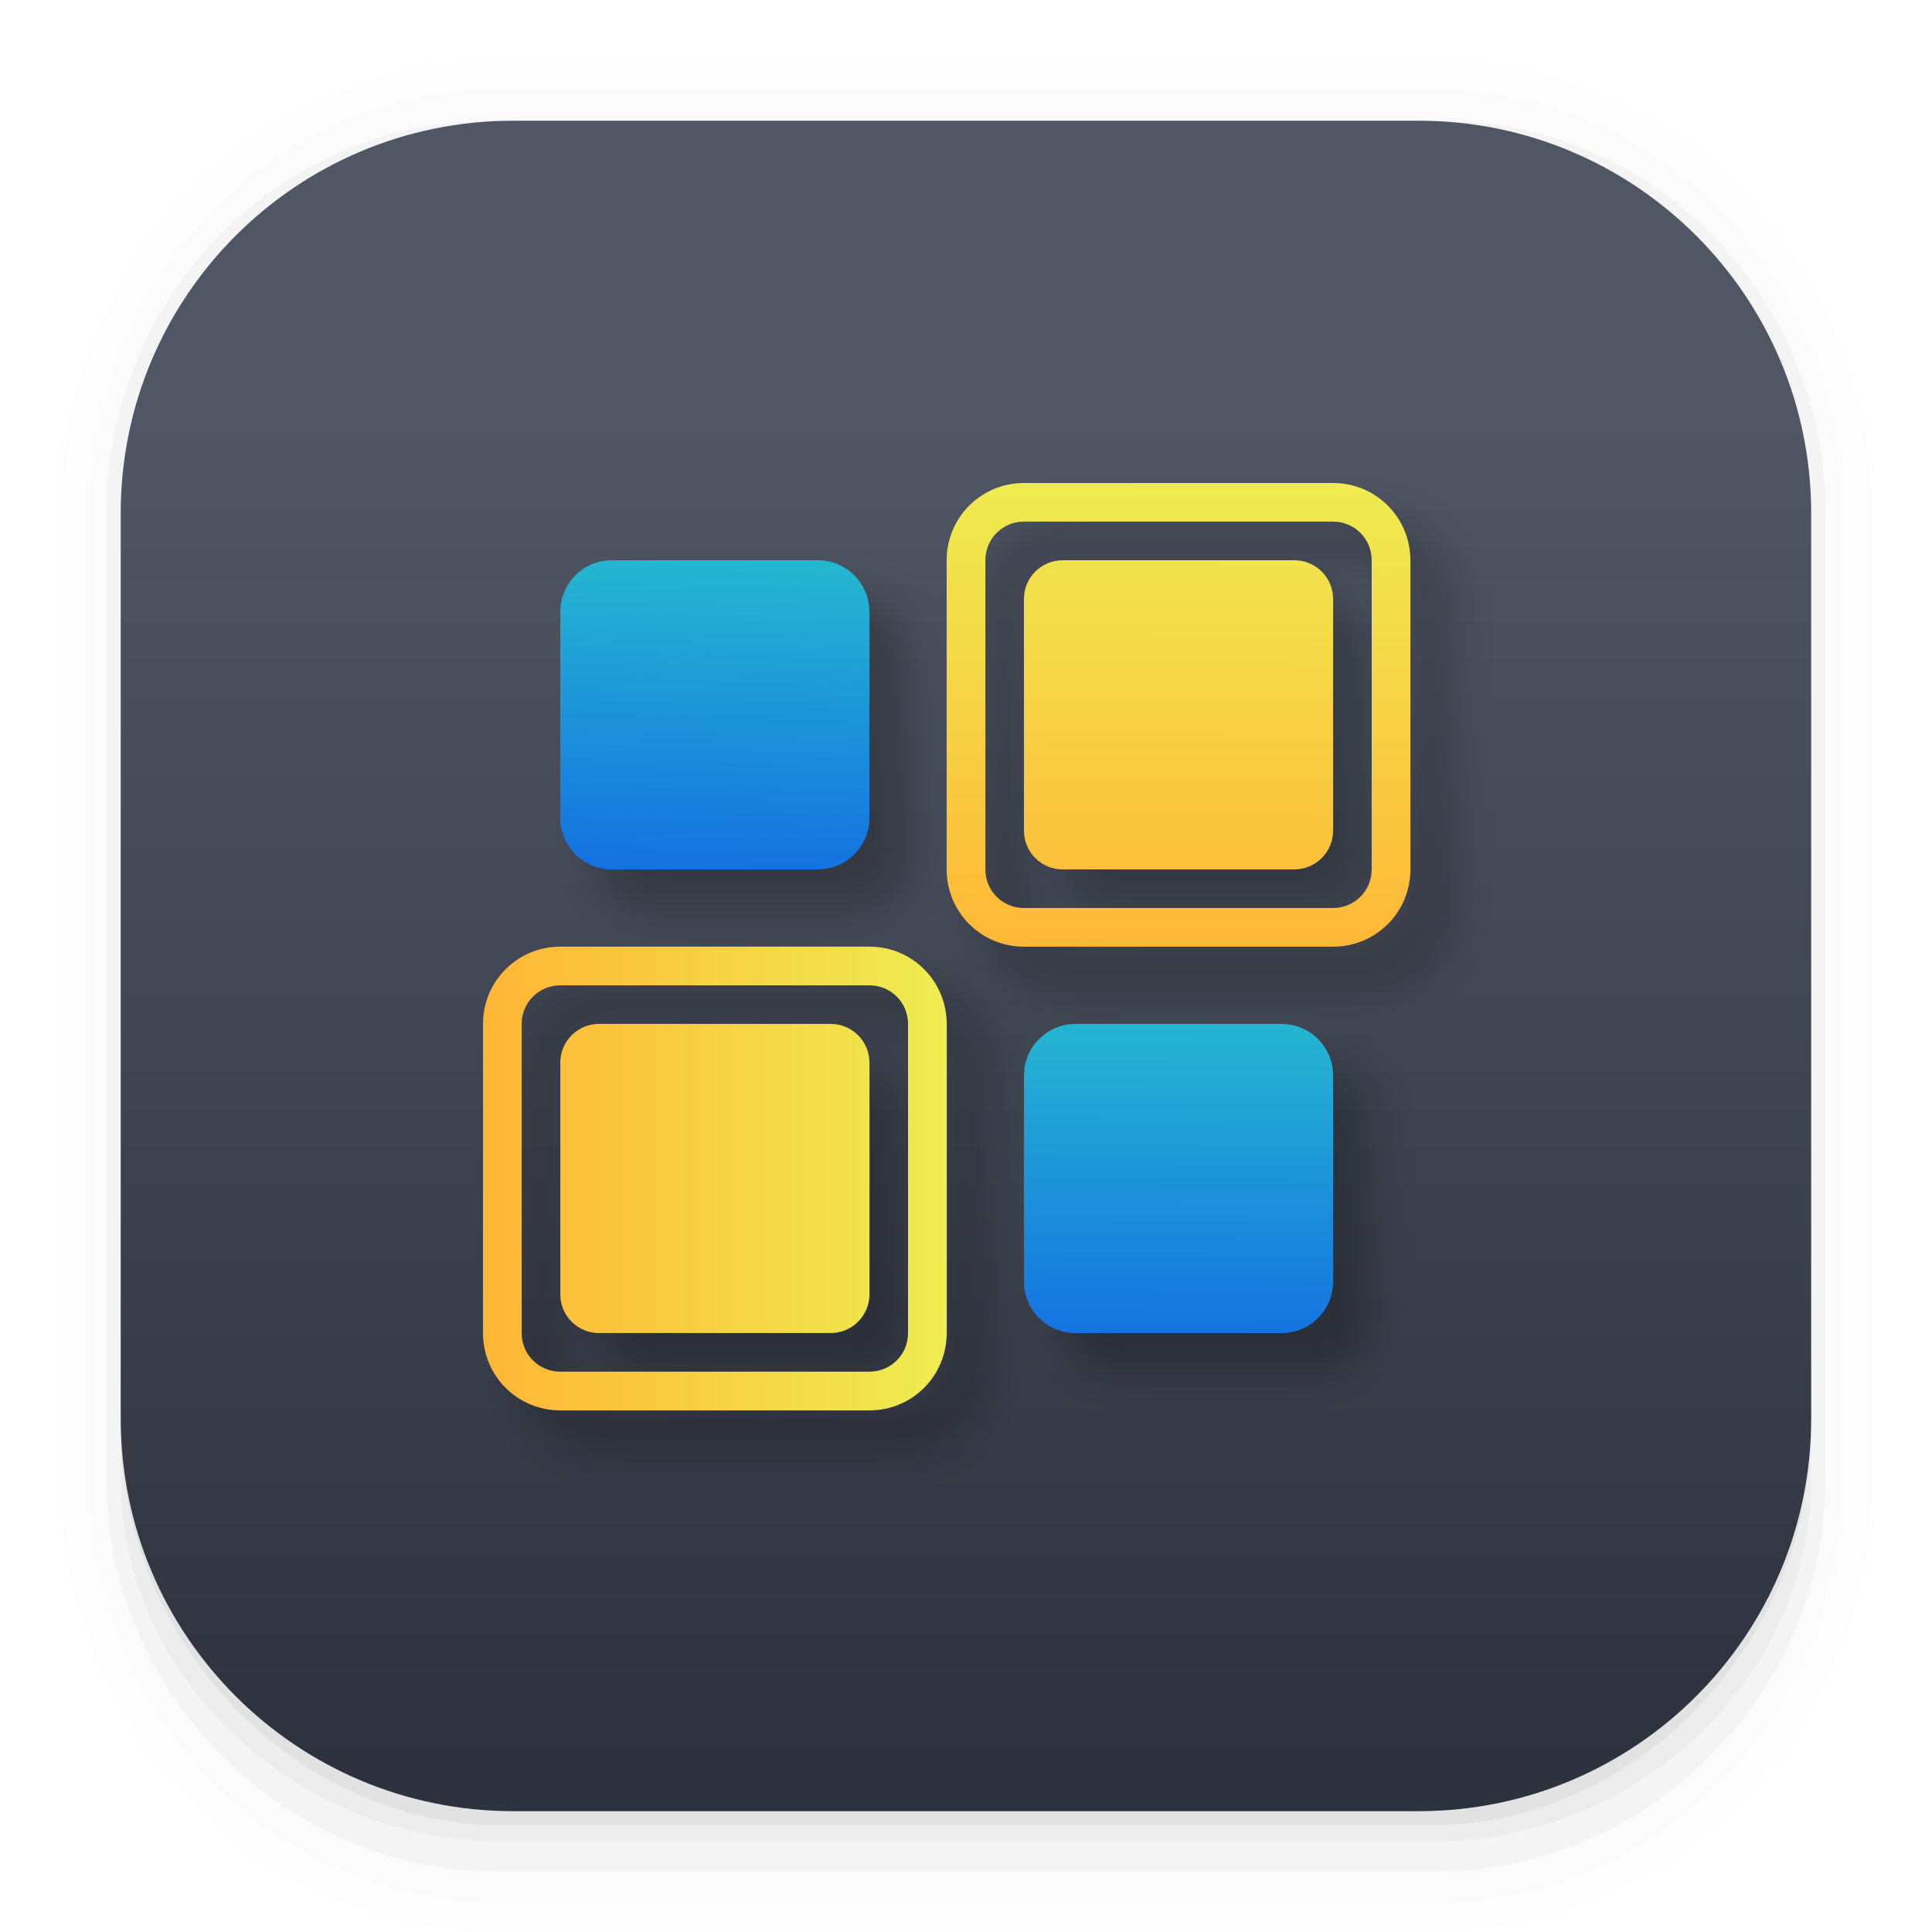
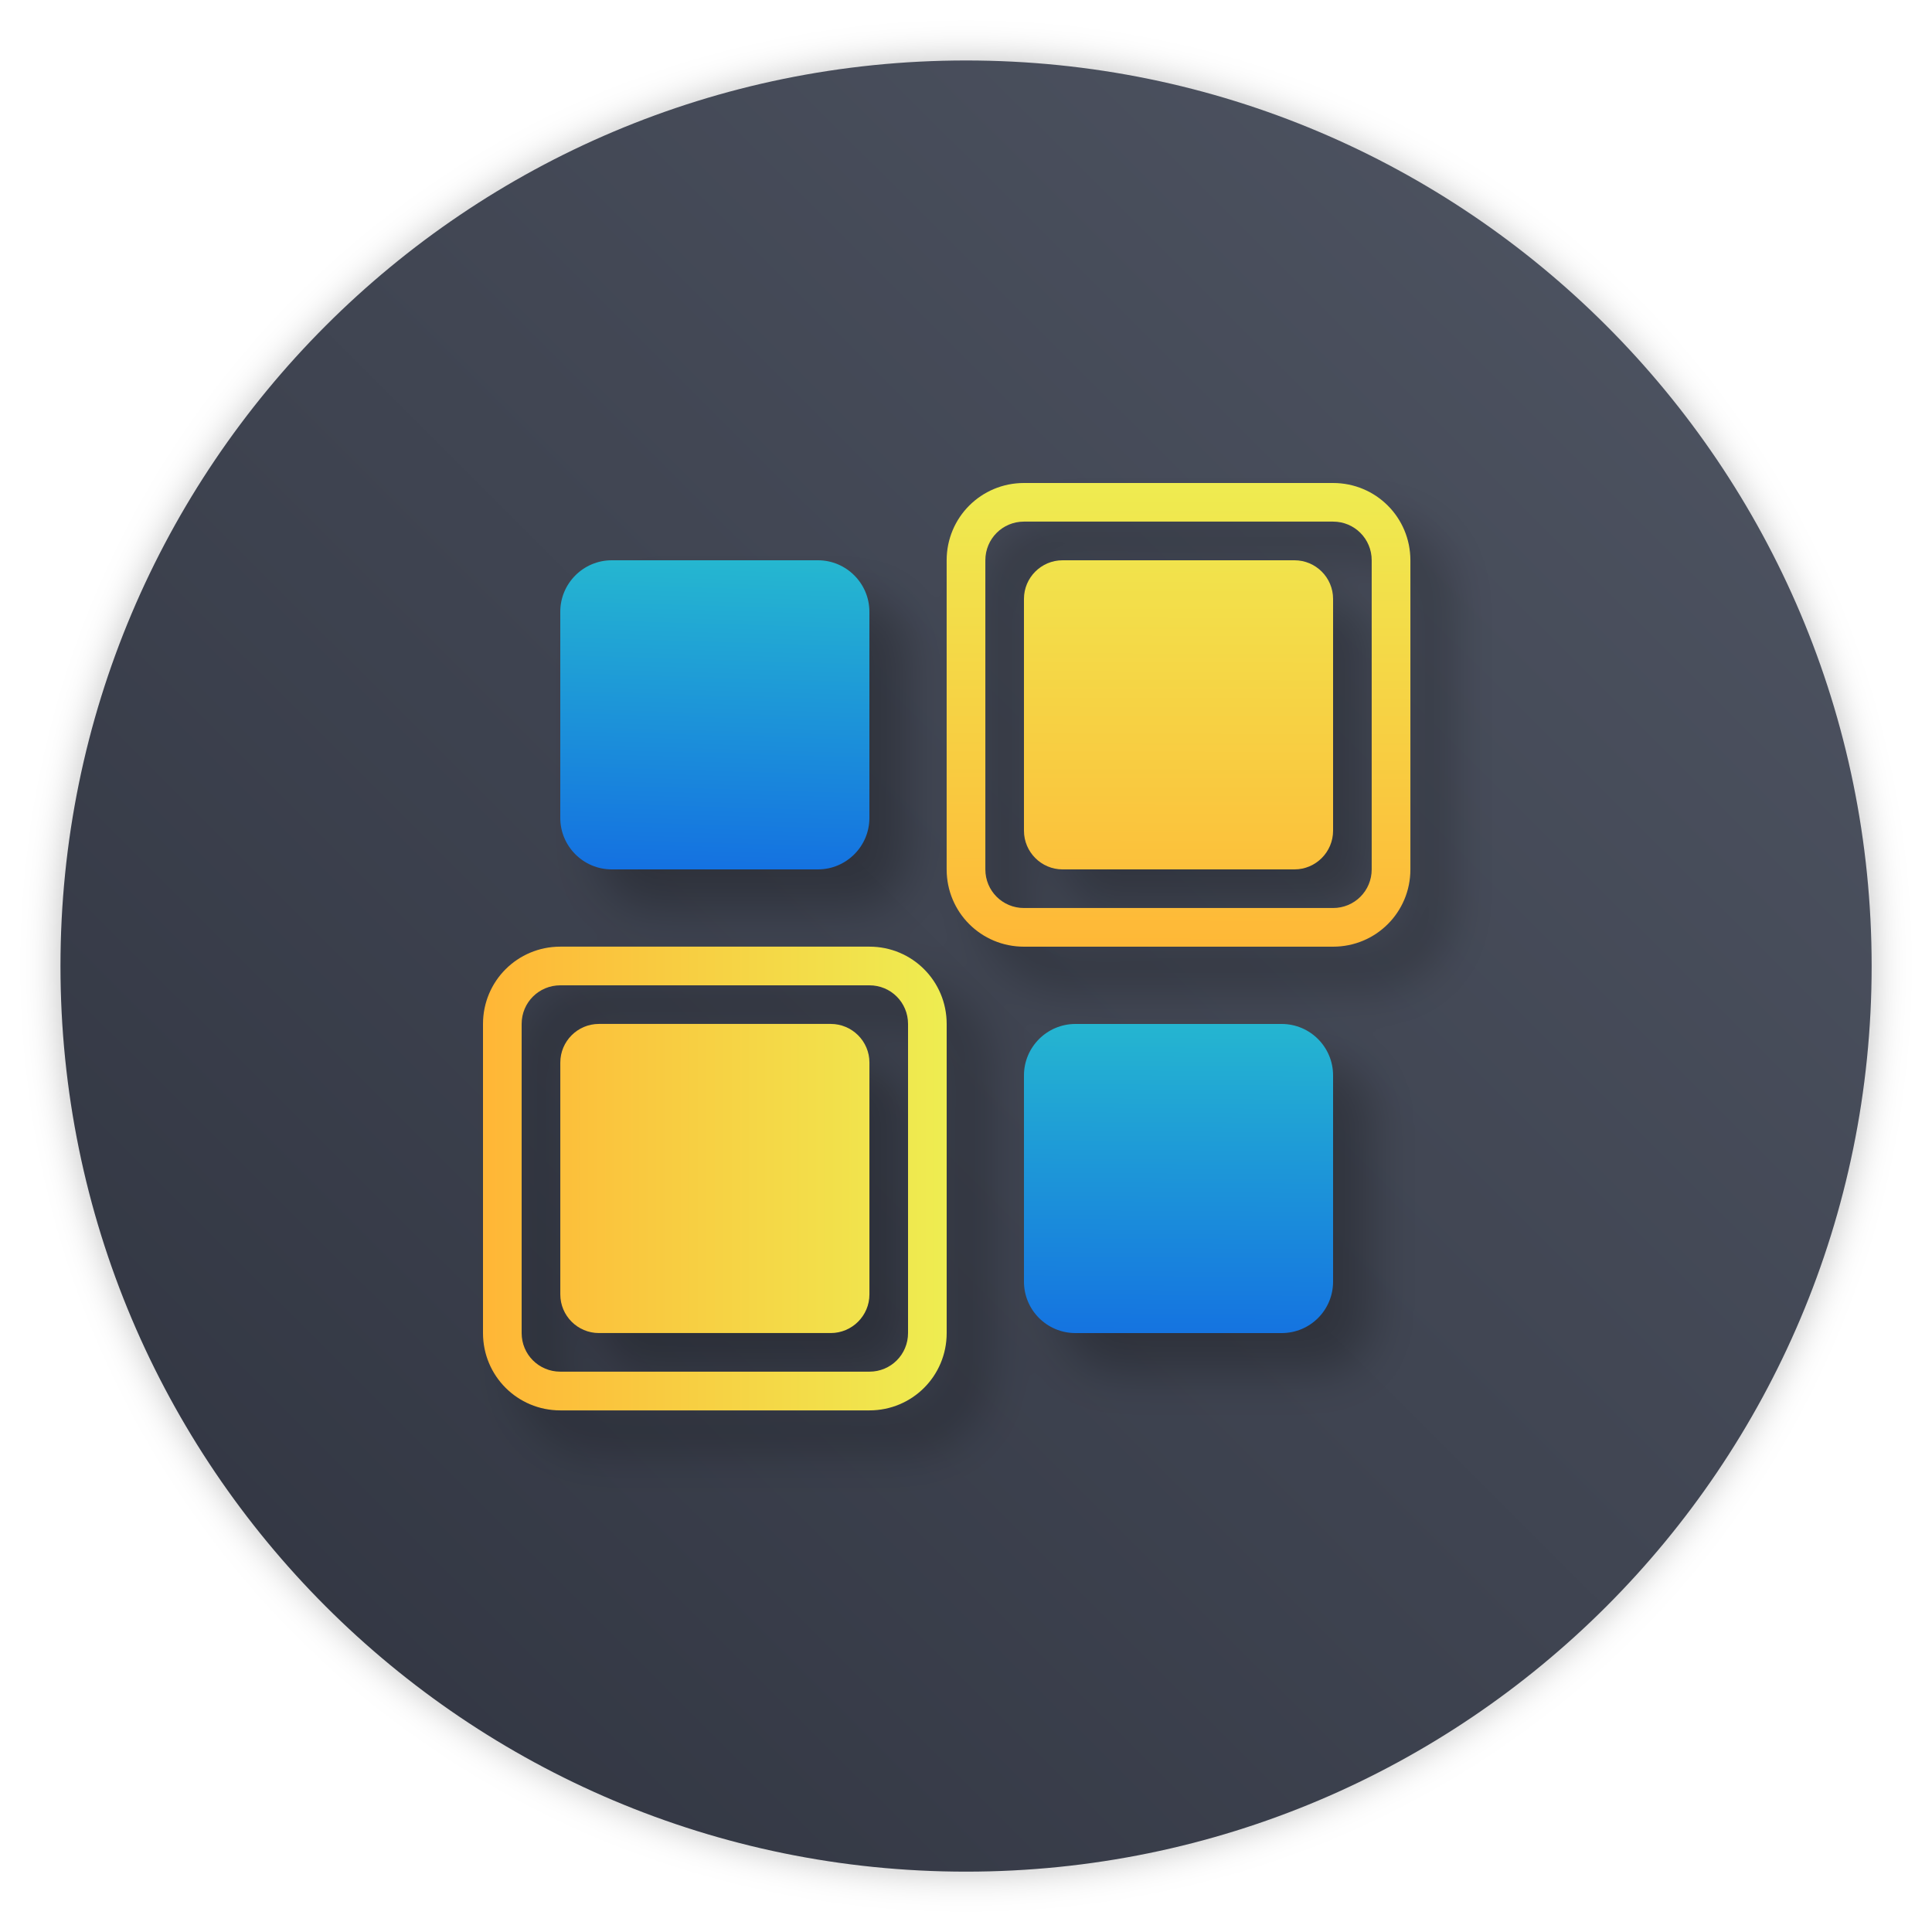
- <svg xmlns="http://www.w3.org/2000/svg" xmlns:xlink="http://www.w3.org/1999/xlink" width="64" height="64" version="1.1" viewBox="0 0 16.933 16.933">
-   <defs>
+ <svg xmlns="http://www.w3.org/2000/svg" xmlns:xlink="http://www.w3.org/1999/xlink" id="svg64" viewBox="0 0 16.933 16.933" version="1.1" height="64" width="64">
+   <defs id="defs24">
    <linearGradient id="linearGradient1058">
-       <stop stop-color="#136de2" offset="0" />
-       <stop stop-color="#26bbcf" offset="1" />
+       <stop id="stop2" offset="0" stop-color="#136de2" />
+       <stop id="stop4" offset="1" stop-color="#26bbcf" />
    </linearGradient>
    <linearGradient id="linearGradient1042">
-       <stop stop-color="#ffb636" offset="0" />
-       <stop stop-color="#eeed51" offset="1" />
+       <stop id="stop7" offset="0" stop-color="#ffb636" />
+       <stop id="stop9" offset="1" stop-color="#eeed51" />
    </linearGradient>
-     <filter id="filter1032" x="-.06" y="-.06" width="1.12" height="1.12" color-interpolation-filters="sRGB">
-       <feGaussianBlur stdDeviation="0.6" />
+     <filter color-interpolation-filters="sRGB" height="1.12" width="1.12" y="-.06" x="-.06" id="filter1032">
+       <feGaussianBlur id="feGaussianBlur12" stdDeviation="0.6" />
    </filter>
-     <linearGradient id="linearGradient1044" x1="38.838" x2="38.875" y1="31.829" y2="15.598" gradientUnits="userSpaceOnUse" xlink:href="#linearGradient1042" />
-     <linearGradient id="linearGradient1052" x1="16" x2="31.359" y1="39.04" y2="39.04" gradientUnits="userSpaceOnUse" xlink:href="#linearGradient1042" />
-     <linearGradient id="linearGradient1060" x1="29.919" x2="29.975" y1="34.767" y2="25.339" gradientUnits="userSpaceOnUse" xlink:href="#linearGradient1058" />
-     <linearGradient id="linearGradient1068" x1="17.443" x2="17.71" y1="22.502" y2="13.498" gradientUnits="userSpaceOnUse" xlink:href="#linearGradient1058" />
-     <linearGradient id="linearGradient896" x1="7.031" x2="7.031" y1="14.699" y2="2.845" gradientTransform="translate(19.907 .79164)" gradientUnits="userSpaceOnUse">
-       <stop stop-color="#2e323e" offset="0" />
-       <stop stop-color="#505664" offset="1" />
+     <linearGradient xlink:href="#linearGradient1042" gradientUnits="userSpaceOnUse" y2="15.598" y1="31.829" x2="38.875" x1="38.838" id="linearGradient1044" />
+     <linearGradient xlink:href="#linearGradient1042" gradientUnits="userSpaceOnUse" y2="39.04" y1="39.04" x2="31.359" x1="16" id="linearGradient1052" />
+     <linearGradient xlink:href="#linearGradient1058" gradientUnits="userSpaceOnUse" y2="25.339" y1="34.767" x2="29.975" x1="29.919" id="linearGradient1060" />
+     <linearGradient xlink:href="#linearGradient1058" gradientUnits="userSpaceOnUse" y2="13.498" y1="22.502" x2="17.71" x1="17.443" id="linearGradient1068" />
+     <linearGradient gradientUnits="userSpaceOnUse" gradientTransform="translate(0.07043127,0.79164)" y2="2.845" y1="14.699" x2="7.031" x1="7.031" id="linearGradient896">
+       <stop id="stop19" offset="0" stop-color="#2e323e" />
+       <stop id="stop21" offset="1" stop-color="#505664" />
+     </linearGradient>
+     <filter id="filter11290" x="-0.024" y="-0.024" width="1.048" height="1.048" color-interpolation-filters="sRGB">
+       <feGaussianBlur stdDeviation="0.159" id="feGaussianBlur861" />
+     </filter>
+     <linearGradient gradientTransform="matrix(0.2645781,0,0,0.2645781,1.6376953e-6,-3.5976563e-7)" gradientUnits="userSpaceOnUse" y2="2.662" x2="61.642" y1="61.847" x1="2.637" id="linearGradient1195" xlink:href="#linearGradient1193" />
+     <linearGradient id="linearGradient1193">
+       <stop id="stop1189" offset="0" style="stop-color:#2f333f;stop-opacity:1" />
+       <stop id="stop1191" offset="1" style="stop-color:#505664;stop-opacity:1" />
    </linearGradient>
  </defs>
-   <g shape-rendering="auto">
-     <path d="m4.369 0.529c-2.114 0-3.84 1.784-3.84 3.968v8.467c0 2.185 1.726 3.968 3.84 3.968h8.194c2.114 0 3.84-1.784 3.84-3.968v-8.467c0-2.185-1.726-3.968-3.84-3.968zm0.257 0.521h7.681c1.844 0 3.329 1.534 3.329 3.44v7.937c0 1.906-1.485 3.44-3.329 3.44h-7.681c-1.844 0-3.329-1.534-3.329-3.44v-7.937c0-1.906 1.485-3.44 3.329-3.44z" color="#000000" color-rendering="auto" dominant-baseline="auto" image-rendering="auto" opacity=".01" solid-color="#000000" stop-color="#000000" style="font-feature-settings:normal;font-variant-alternates:normal;font-variant-caps:normal;font-variant-east-asian:normal;font-variant-ligatures:normal;font-variant-numeric:normal;font-variant-position:normal;font-variation-settings:normal;inline-size:0;isolation:auto;mix-blend-mode:normal;shape-margin:0;shape-padding:0;text-decoration-color:#000000;text-decoration-line:none;text-decoration-style:solid;text-indent:0;text-orientation:mixed;text-transform:none;white-space:normal" />
-     <path d="m4.359 0.794c-1.967 0-3.564 1.653-3.564 3.688v8.5c0 2.035 1.597 3.688 3.564 3.688h8.216c1.967 0 3.564-1.653 3.564-3.688v-8.5c0-2.035-1.598-3.688-3.564-3.688zm0.272 0.256h7.672c1.842 0 3.325 1.534 3.325 3.44v7.937c0 1.906-1.483 3.44-3.325 3.44h-7.672c-1.842 0-3.325-1.534-3.325-3.44v-7.937c0-1.906 1.483-3.44 3.325-3.44z" color="#000000" color-rendering="auto" dominant-baseline="auto" image-rendering="auto" opacity=".01" solid-color="#000000" stop-color="#000000" style="font-feature-settings:normal;font-variant-alternates:normal;font-variant-caps:normal;font-variant-east-asian:normal;font-variant-ligatures:normal;font-variant-numeric:normal;font-variant-position:normal;font-variation-settings:normal;inline-size:0;isolation:auto;mix-blend-mode:normal;shape-margin:0;shape-padding:0;text-decoration-color:#000000;text-decoration-line:none;text-decoration-style:solid;text-indent:0;text-orientation:mixed;text-transform:none;white-space:normal" />
-     <path d="m4.31 1.058c-1.866 0-3.375 1.538-3.375 3.439v8.467c0 1.901 1.57 3.439 3.436 3.439h8.2c1.866 0 3.427-1.538 3.427-3.439v-8.467c0-1.901-1.51-3.439-3.376-3.439h-0.097c1.794 0.087 3.214 1.582 3.214 3.432v7.937c0 1.906-1.506 3.44-3.377 3.44h-7.79c-1.871 0-3.377-1.534-3.377-3.44v-7.937c0-1.85 1.42-3.345 3.214-3.432z" color="#000000" color-rendering="auto" dominant-baseline="auto" image-rendering="auto" opacity=".03" solid-color="#000000" stop-color="#000000" style="font-feature-settings:normal;font-variant-alternates:normal;font-variant-caps:normal;font-variant-east-asian:normal;font-variant-ligatures:normal;font-variant-numeric:normal;font-variant-position:normal;font-variation-settings:normal;inline-size:0;isolation:auto;mix-blend-mode:normal;shape-margin:0;shape-padding:0;text-decoration-color:#000000;text-decoration-line:none;text-decoration-style:solid;text-indent:0;text-orientation:mixed;text-transform:none;white-space:normal" />
-     <path transform="scale(.26458)" d="m4 46.969v2.031c0 6.648 5.896 12 12.544 12h30.961c6.648 0 12.495-5.352 12.495-12v-1.992c-0.021 7.185-5.81 12.963-13 12.963h-29.998c-7.203 0-13.002-5.799-13.002-13.002z" color="#000000" color-rendering="auto" dominant-baseline="auto" image-rendering="auto" opacity=".03" solid-color="#000000" stop-color="#000000" style="font-feature-settings:normal;font-variant-alternates:normal;font-variant-caps:normal;font-variant-east-asian:normal;font-variant-ligatures:normal;font-variant-numeric:normal;font-variant-position:normal;font-variation-settings:normal;inline-size:0;isolation:auto;mix-blend-mode:normal;shape-margin:0;shape-padding:0;text-decoration-color:#000000;text-decoration-line:none;text-decoration-style:solid;text-indent:0;text-orientation:mixed;text-transform:none;white-space:normal" />
-     <path d="m1.058 11.906v0.592c0 1.939 1.573 3.499 3.332 3.499h8.16c1.759 0 3.324-1.561 3.324-3.499v-0.581c-0.006 2.095-1.537 3.78-3.439 3.78h-7.937c-1.906 0-3.44-1.691-3.44-3.792z" color="#000000" color-rendering="auto" dominant-baseline="auto" image-rendering="auto" opacity=".05" solid-color="#000000" stop-color="#000000" style="font-feature-settings:normal;font-variant-alternates:normal;font-variant-caps:normal;font-variant-east-asian:normal;font-variant-ligatures:normal;font-variant-numeric:normal;font-variant-position:normal;font-variation-settings:normal;inline-size:0;isolation:auto;mix-blend-mode:normal;shape-margin:0;shape-padding:0;text-decoration-color:#000000;text-decoration-line:none;text-decoration-style:solid;text-indent:0;text-orientation:mixed;text-transform:none;white-space:normal" />
+   <circle id="circle943" stroke-width="0.14" opacity="0.25" filter="url(#filter11290)" r="7.938" cy="8.467" cx="8.467" />
+   <circle r="7.937" cy="8.467" cx="8.467" id="path1187" style="opacity:1;fill:url(#linearGradient1195);fill-opacity:1;stroke-width:0.519;stroke-linecap:round" />
+   <g id="g52" opacity=".25" filter="url(#filter1032)" transform="matrix(.33866 0 0 .33866 .50799 .50799)">
+     <path id="path40" d="m15.332 14h5.336c0.734 0 1.332 0.598 1.332 1.332v5.336c0 0.734-0.598 1.332-1.332 1.332h-5.336c-0.734 0-1.332-0.598-1.332-1.332v-5.336c0-0.734 0.598-1.332 1.332-1.332" />
+     <path id="path42" d="m27.332 26h5.336c0.738 0 1.332 0.598 1.332 1.332v5.336c0 0.738-0.594 1.332-1.332 1.332h-5.336c-0.734 0-1.332-0.594-1.332-1.332v-5.336c0-0.734 0.598-1.332 1.332-1.332" />
+     <path id="path44" d="m14 24c-1.109 0-2 0.891-2 2v8c0 1.109 0.891 2 2 2h8c1.109 0 2-0.891 2-2v-8c0-1.109-0.891-2-2-2m-8 1h8c0.555 0 1 0.445 1 1v8c0 0.555-0.445 1-1 1h-8c-0.555 0-1-0.445-1-1v-8c0-0.555 0.445-1 1-1" />
+     <path id="path46" d="m15 26h6c0.551 0 1 0.449 1 1v6c0 0.551-0.449 1-1 1h-6c-0.551 0-1-0.449-1-1v-6c0-0.551 0.449-1 1-1" />
+     <path id="path48" d="m26 12c-1.109 0-2 0.891-2 2v8c0 1.109 0.891 2 2 2h8c1.109 0 2-0.891 2-2v-8c0-1.109-0.891-2-2-2m-8 1h8c0.555 0 1 0.445 1 1v8c0 0.555-0.445 1-1 1h-8c-0.555 0-1-0.445-1-1v-8c0-0.555 0.445-1 1-1" />
+     <path id="path50" d="m27 14h6c0.551 0 1 0.449 1 1v6c0 0.551-0.449 1-1 1h-6c-0.551 0-1-0.449-1-1v-6c0-0.551 0.449-1 1-1" />
  </g>
-   <rect x="1.058" y="1.058" width="14.816" height="14.816" rx="3.44" ry="3.44" fill="url(#linearGradient896)" stroke-width="1" />
-   <g transform="matrix(.33866 0 0 .33866 .50799 .50799)" filter="url(#filter1032)" opacity=".25">
-     <path d="m15.332 14h5.336c0.734 0 1.332 0.598 1.332 1.332v5.336c0 0.734-0.598 1.332-1.332 1.332h-5.336c-0.734 0-1.332-0.598-1.332-1.332v-5.336c0-0.734 0.598-1.332 1.332-1.332" />
-     <path d="m27.332 26h5.336c0.738 0 1.332 0.598 1.332 1.332v5.336c0 0.738-0.594 1.332-1.332 1.332h-5.336c-0.734 0-1.332-0.594-1.332-1.332v-5.336c0-0.734 0.598-1.332 1.332-1.332" />
-     <path d="m14 24c-1.109 0-2 0.891-2 2v8c0 1.109 0.891 2 2 2h8c1.109 0 2-0.891 2-2v-8c0-1.109-0.891-2-2-2m-8 1h8c0.555 0 1 0.445 1 1v8c0 0.555-0.445 1-1 1h-8c-0.555 0-1-0.445-1-1v-8c0-0.555 0.445-1 1-1" />
-     <path d="m15 26h6c0.551 0 1 0.449 1 1v6c0 0.551-0.449 1-1 1h-6c-0.551 0-1-0.449-1-1v-6c0-0.551 0.449-1 1-1" />
-     <path d="m26 12c-1.109 0-2 0.891-2 2v8c0 1.109 0.891 2 2 2h8c1.109 0 2-0.891 2-2v-8c0-1.109-0.891-2-2-2m-8 1h8c0.555 0 1 0.445 1 1v8c0 0.555-0.445 1-1 1h-8c-0.555 0-1-0.445-1-1v-8c0-0.555 0.445-1 1-1" />
-     <path d="m27 14h6c0.551 0 1 0.449 1 1v6c0 0.551-0.449 1-1 1h-6c-0.551 0-1-0.449-1-1v-6c0-0.551 0.449-1 1-1" />
-   </g>
-   <g transform="matrix(.33866 0 0 .33866 .16933 .16933)">
-     <path d="m15.332 14h5.336c0.734 0 1.332 0.598 1.332 1.332v5.336c0 0.734-0.598 1.332-1.332 1.332h-5.336c-0.734 0-1.332-0.598-1.332-1.332v-5.336c0-0.734 0.598-1.332 1.332-1.332" fill="url(#linearGradient1068)" />
-     <path d="m27.332 26h5.336c0.738 0 1.332 0.598 1.332 1.332v5.336c0 0.738-0.594 1.332-1.332 1.332h-5.336c-0.734 0-1.332-0.594-1.332-1.332v-5.336c0-0.734 0.598-1.332 1.332-1.332" fill="url(#linearGradient1060)" />
-     <path transform="matrix(.78125 0 0 .78125 -.5 -.5)" d="m18.561 31.359c-1.419 0-2.561 1.141-2.561 2.561v10.24c0 1.419 1.141 2.561 2.561 2.561h10.24c1.419 0 2.559-1.141 2.559-2.561v-10.24c0-1.419-1.139-2.561-2.559-2.561h-10.24zm0 1.281h10.24c0.71 0 1.279 0.569 1.279 1.279v10.24c0 0.71-0.569 1.279-1.279 1.279h-10.24c-0.71 0-1.281-0.569-1.281-1.279v-10.24c0-0.71 0.571-1.279 1.281-1.279zm1.279 1.279c-0.705 0-1.279 0.574-1.279 1.279v7.682c0 0.705 0.574 1.279 1.279 1.279h7.68c0.705 0 1.281-0.574 1.281-1.279v-7.682c0-0.705-0.576-1.279-1.281-1.279h-7.68z" fill="url(#linearGradient1052)" />
-     <path transform="matrix(.78125 0 0 .78125 -.5 -.5)" d="m33.92 16c-1.419 0-2.561 1.141-2.561 2.561v10.24c0 1.419 1.141 2.559 2.561 2.559h10.24c1.419 0 2.561-1.139 2.561-2.559v-10.24c0-1.419-1.141-2.561-2.561-2.561h-10.24zm0 1.279h10.24c0.71 0 1.279 0.571 1.279 1.281v10.24c0 0.71-0.569 1.279-1.279 1.279h-10.24c-0.71 0-1.279-0.569-1.279-1.279v-10.24c0-0.71 0.569-1.281 1.279-1.281zm1.279 1.281c-0.705 0-1.279 0.574-1.279 1.279v7.68c0 0.705 0.574 1.281 1.279 1.281h7.682c0.705 0 1.279-0.576 1.279-1.281v-7.68c0-0.705-0.574-1.279-1.279-1.279h-7.682z" fill="url(#linearGradient1044)" />
+   <g id="g62" transform="matrix(.33866 0 0 .33866 .16933 .16933)">
+     <path id="path54" fill="url(#linearGradient1068)" d="m15.332 14h5.336c0.734 0 1.332 0.598 1.332 1.332v5.336c0 0.734-0.598 1.332-1.332 1.332h-5.336c-0.734 0-1.332-0.598-1.332-1.332v-5.336c0-0.734 0.598-1.332 1.332-1.332" />
+     <path id="path56" fill="url(#linearGradient1060)" d="m27.332 26h5.336c0.738 0 1.332 0.598 1.332 1.332v5.336c0 0.738-0.594 1.332-1.332 1.332h-5.336c-0.734 0-1.332-0.594-1.332-1.332v-5.336c0-0.734 0.598-1.332 1.332-1.332" />
+     <path id="path58" fill="url(#linearGradient1052)" d="m18.561 31.359c-1.419 0-2.561 1.141-2.561 2.561v10.24c0 1.419 1.141 2.561 2.561 2.561h10.24c1.419 0 2.559-1.141 2.559-2.561v-10.24c0-1.419-1.139-2.561-2.559-2.561h-10.24zm0 1.281h10.24c0.71 0 1.279 0.569 1.279 1.279v10.24c0 0.71-0.569 1.279-1.279 1.279h-10.24c-0.71 0-1.281-0.569-1.281-1.279v-10.24c0-0.71 0.571-1.279 1.281-1.279zm1.279 1.279c-0.705 0-1.279 0.574-1.279 1.279v7.682c0 0.705 0.574 1.279 1.279 1.279h7.68c0.705 0 1.281-0.574 1.281-1.279v-7.682c0-0.705-0.576-1.279-1.281-1.279h-7.68z" transform="matrix(.78125 0 0 .78125 -.5 -.5)" />
+     <path id="path60" fill="url(#linearGradient1044)" d="m33.92 16c-1.419 0-2.561 1.141-2.561 2.561v10.24c0 1.419 1.141 2.559 2.561 2.559h10.24c1.419 0 2.561-1.139 2.561-2.559v-10.24c0-1.419-1.141-2.561-2.561-2.561h-10.24zm0 1.279h10.24c0.71 0 1.279 0.571 1.279 1.281v10.24c0 0.71-0.569 1.279-1.279 1.279h-10.24c-0.71 0-1.279-0.569-1.279-1.279v-10.24c0-0.71 0.569-1.281 1.279-1.281zm1.279 1.281c-0.705 0-1.279 0.574-1.279 1.279v7.68c0 0.705 0.574 1.281 1.279 1.281h7.682c0.705 0 1.279-0.576 1.279-1.281v-7.68c0-0.705-0.574-1.279-1.279-1.279h-7.682z" transform="matrix(.78125 0 0 .78125 -.5 -.5)" />
  </g>
</svg>
